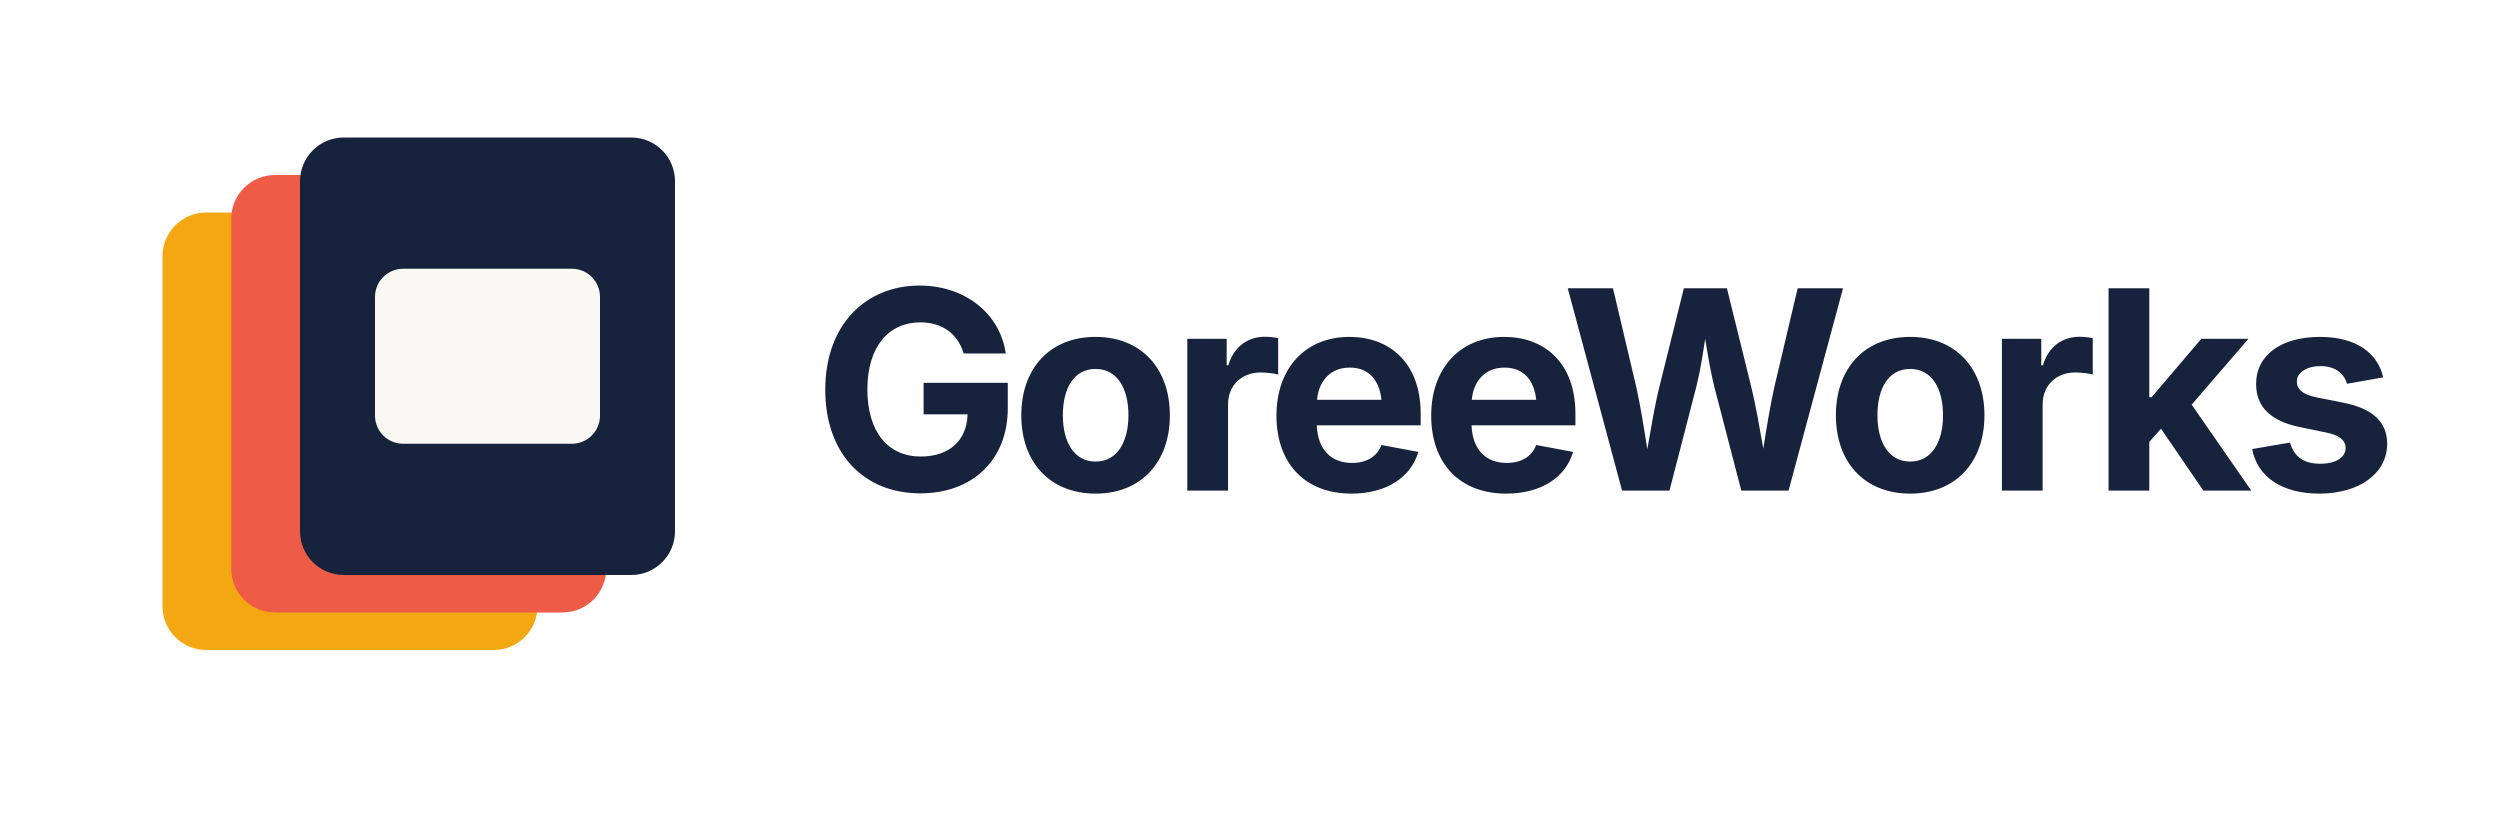
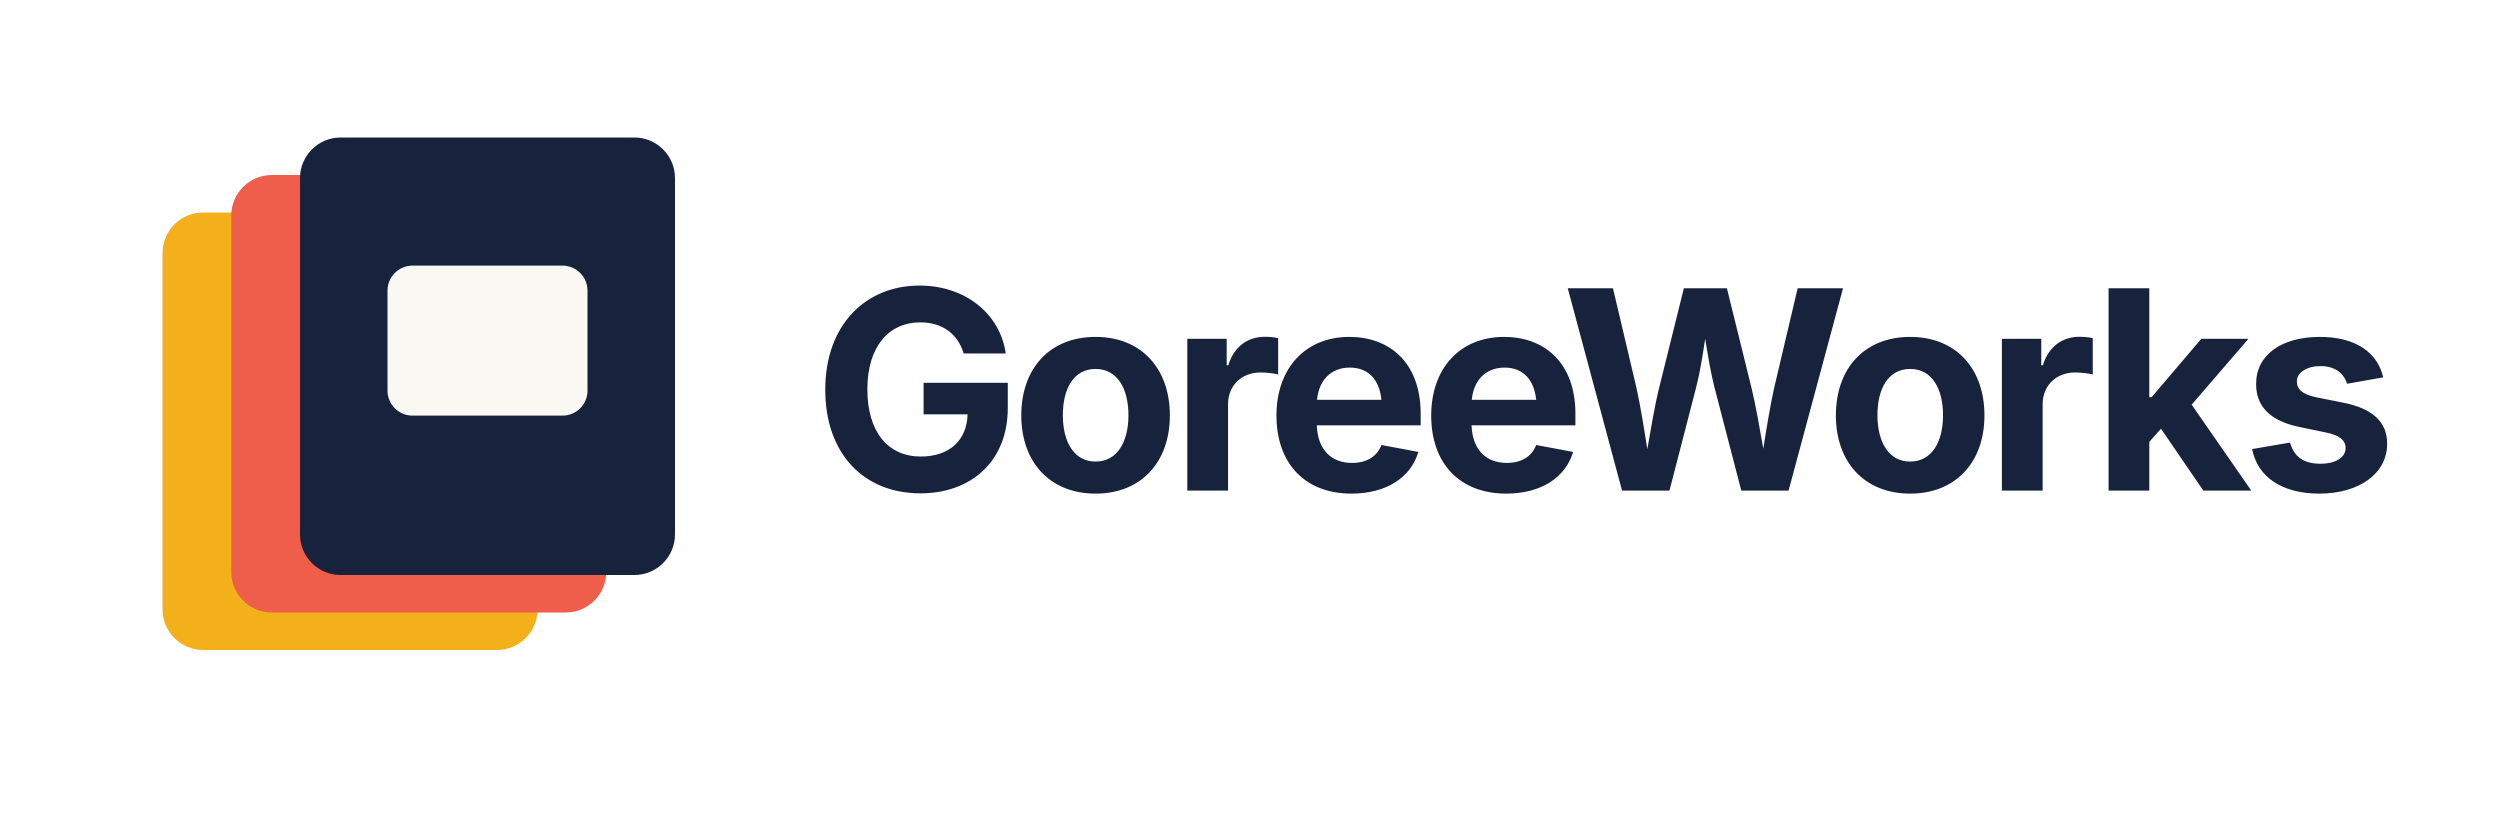
<svg xmlns="http://www.w3.org/2000/svg" width="1600" height="520" viewBox="0 0 1600 520" fill="none" role="img" aria-labelledby="title desc" version="1.1">
  <g transform="translate(80 64)">
-     <rect x="24" y="72" width="240" height="280" rx="28" fill="#F3A712" />
-     <rect x="68" y="48" width="240" height="280" rx="28" fill="#EE5B46" />
-     <rect x="112" y="24" width="240" height="280" rx="28" fill="#17233C" />
-     <rect x="160" y="108" width="144" height="112" rx="18" fill="#FAF8F2" />
+     <rect x="24" y="72" width="240" height="280" rx="26" fill="#F4B01B" />
+     <rect x="68" y="48" width="240" height="280" rx="26" fill="#EF5D4B" />
+     <rect x="112" y="24" width="240" height="280" rx="26" fill="#17233C" />
+     <rect x="168" y="106" width="128" height="96" rx="16" fill="#FAF8F2" />
  </g>
  <path d="m 589.097,315.738 c 32.506,0 55.886,-20.599 55.886,-54.582 V 244.99 H 591.096 v 20.164 h 28.16 c -0.435,16.601 -11.56,27.03 -29.985,27.03 -20.772,0 -34.157,-15.558 -34.157,-43.022 0,-27.465 13.819,-42.849 33.81,-42.849 14.428,0 24.162,7.562 27.812,19.903 h 26.943 c -3.65,-25.553 -26.074,-43.457 -55.19,-43.457 -34.07,0 -60.318,24.684 -60.318,66.663 0,40.937 24.597,66.315 60.927,66.315 z m 112.072,0.174 c 29.203,0 47.542,-20.164 47.542,-50.062 0,-30.072 -18.339,-50.236 -47.542,-50.236 -29.29,0 -47.542,20.164 -47.542,50.236 0,29.898 18.252,50.062 47.542,50.062 z m 0,-20.512 c -13.906,0 -20.946,-12.689 -20.946,-29.638 0,-17.209 7.04,-29.638 20.946,-29.638 13.906,0 21.033,12.516 21.033,29.638 0,16.948 -7.127,29.638 -21.033,29.638 z M 759.876,314 h 26.074 v -55.277 c 0,-12.081 8.778,-20.338 20.772,-20.338 3.824,0 8.952,0.608 11.299,1.304 v -23.293 c -2.347,-0.521 -5.736,-0.869 -8.431,-0.869 -10.951,0 -19.903,6.258 -23.467,18.252 h -1.043 v -16.948 h -25.205 z m 105.032,1.912 c 22.598,0 38.068,-10.517 42.849,-26.683 l -23.641,-4.433 c -2.781,7.475 -9.647,11.473 -18.773,11.473 -13.124,0 -21.989,-8.17 -22.598,-24.075 h 66.489 v -7.301 c 0,-33.201 -20.251,-49.28 -45.63,-49.28 -28.421,0 -46.673,20.338 -46.673,50.323 0,30.681 18.252,49.976 47.977,49.976 z m -21.989,-60.058 c 1.043,-11.994 8.518,-20.599 20.946,-20.599 12.081,0 18.947,7.909 20.251,20.599 z m 121.024,60.058 c 22.598,0 38.068,-10.517 42.849,-26.683 l -23.641,-4.433 c -2.781,7.475 -9.647,11.473 -18.773,11.473 -13.124,0 -21.989,-8.17 -22.598,-24.075 h 66.489 v -7.301 c 0,-33.201 -20.251,-49.28 -45.63,-49.28 -28.421,0 -46.673,20.338 -46.673,50.323 0,30.681 18.252,49.976 47.977,49.976 z M 941.954,255.854 c 1.043,-11.994 8.518,-20.599 20.946,-20.599 12.081,0 18.947,7.909 20.251,20.599 z M 1038.121,314 h 30.333 l 17.122,-66.229 c 2.521,-9.821 4.085,-20.164 5.736,-30.941 1.825,11.125 3.563,21.642 5.91,30.941 L 1114.432,314 h 30.246 l 34.853,-129.502 h -29.029 l -15.036,63.708 c -2.607,11.82 -4.867,25.727 -6.953,38.938 -2.347,-13.211 -4.693,-27.117 -7.561,-38.938 l -15.731,-63.708 h -27.552 l -15.818,63.708 c -2.955,11.907 -5.215,25.987 -7.561,39.285 -2.086,-13.298 -4.346,-27.378 -6.953,-39.285 l -15.036,-63.708 h -28.942 z m 184.385,1.912 c 29.203,0 47.542,-20.164 47.542,-50.062 0,-30.072 -18.339,-50.236 -47.542,-50.236 -29.29,0 -47.542,20.164 -47.542,50.236 0,29.898 18.252,50.062 47.542,50.062 z m 0,-20.512 c -13.906,0 -20.946,-12.689 -20.946,-29.638 0,-17.209 7.04,-29.638 20.946,-29.638 13.906,0 21.033,12.516 21.033,29.638 0,16.948 -7.127,29.638 -21.033,29.638 z M 1281.213,314 h 26.074 v -55.277 c 0,-12.081 8.778,-20.338 20.773,-20.338 3.824,0 8.952,0.608 11.299,1.304 v -23.293 c -2.347,-0.521 -5.736,-0.869 -8.431,-0.869 -10.951,0 -19.903,6.258 -23.467,18.252 h -1.043 v -16.948 h -25.205 z m 68.268,0 h 26.074 v -31.202 l 7.475,-8.431 L 1410.147,314 h 30.681 l -38.155,-55.017 36.33,-42.153 h -30.159 l -31.811,37.373 h -1.478 v -69.705 h -26.074 z m 134.844,1.912 c 25.466,0 43.457,-12.776 43.457,-31.897 0,-13.819 -9.039,-22.424 -27.812,-26.248 l -17.47,-3.477 c -9.213,-1.912 -12.516,-5.302 -12.516,-10.169 0,-5.823 6.606,-9.821 15.123,-9.821 9.474,0 14.949,4.693 17.035,11.299 l 23.119,-4.085 c -3.65,-15.818 -17.47,-25.9 -40.502,-25.9 -24.597,0 -40.85,11.473 -40.85,30.159 0,14.515 9.213,23.728 27.986,27.552 l 16.774,3.477 c 8.518,1.738 12.516,4.867 12.516,9.995 0,5.823 -6.171,9.995 -16.079,9.995 -10.69,0 -16.948,-4.433 -19.469,-13.559 l -24.249,4.172 c 3.39,18.078 19.469,28.508 42.935,28.508 z" fill="#17233C" />
</svg>
